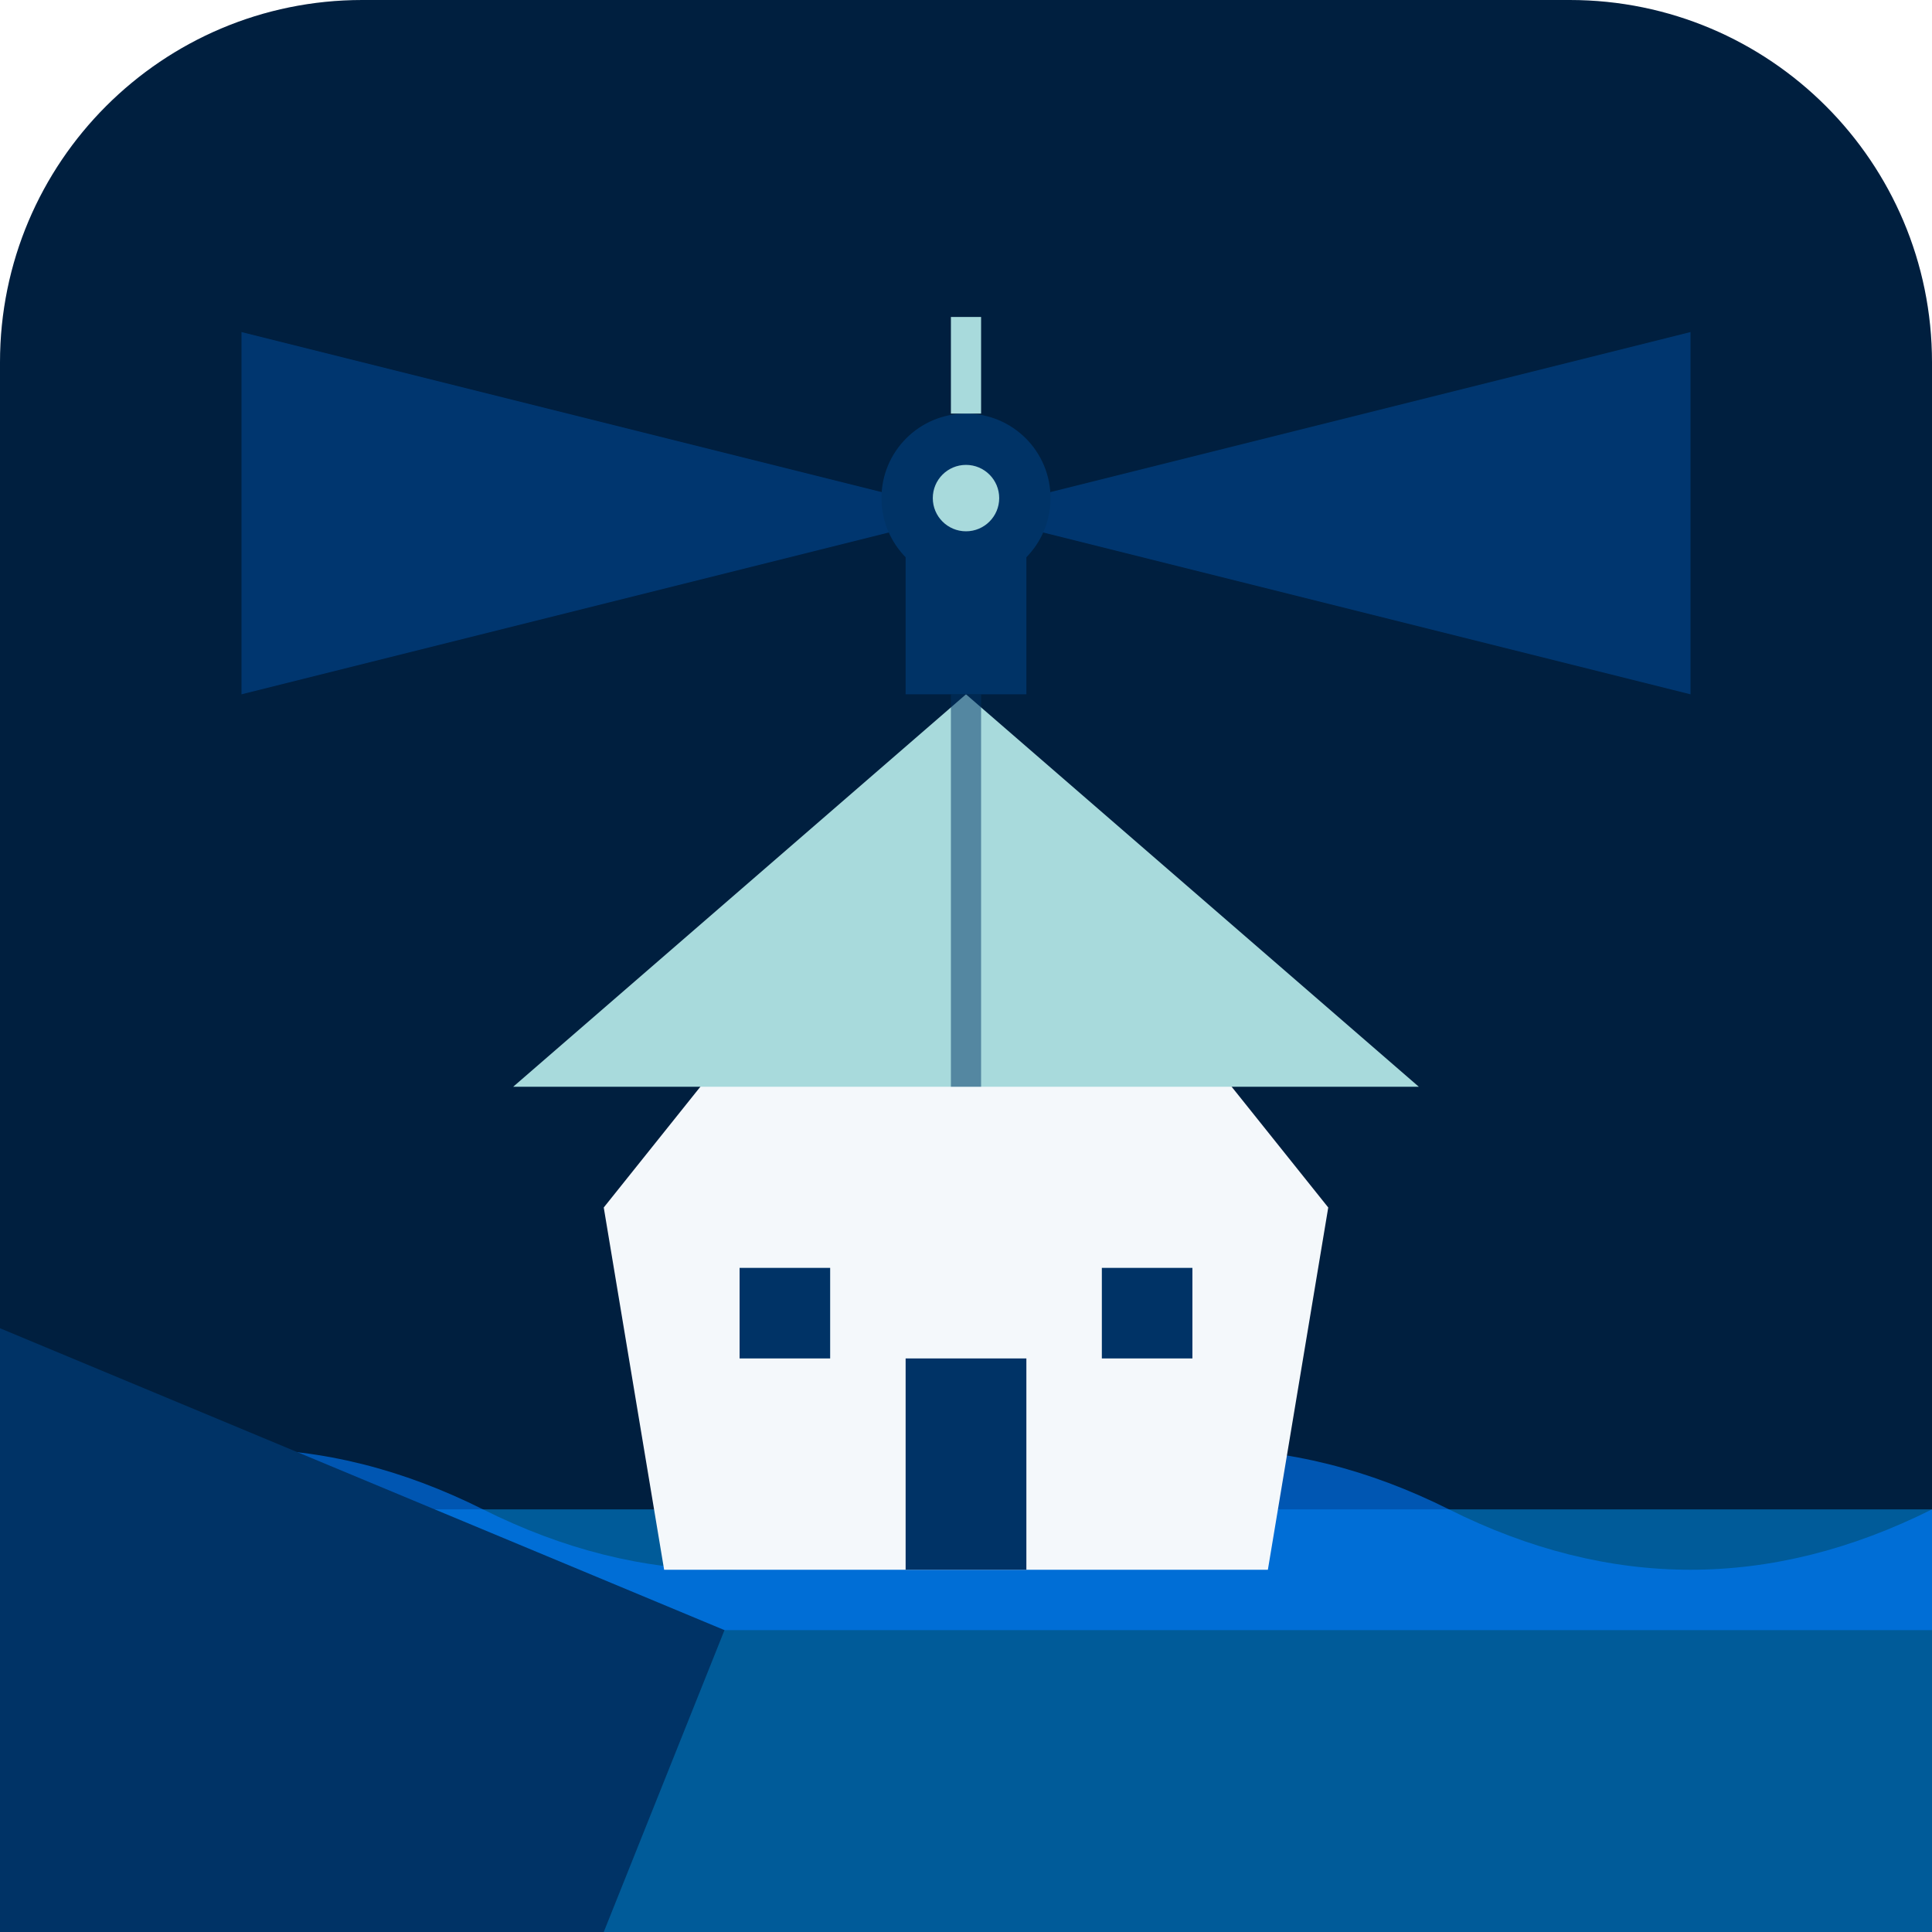
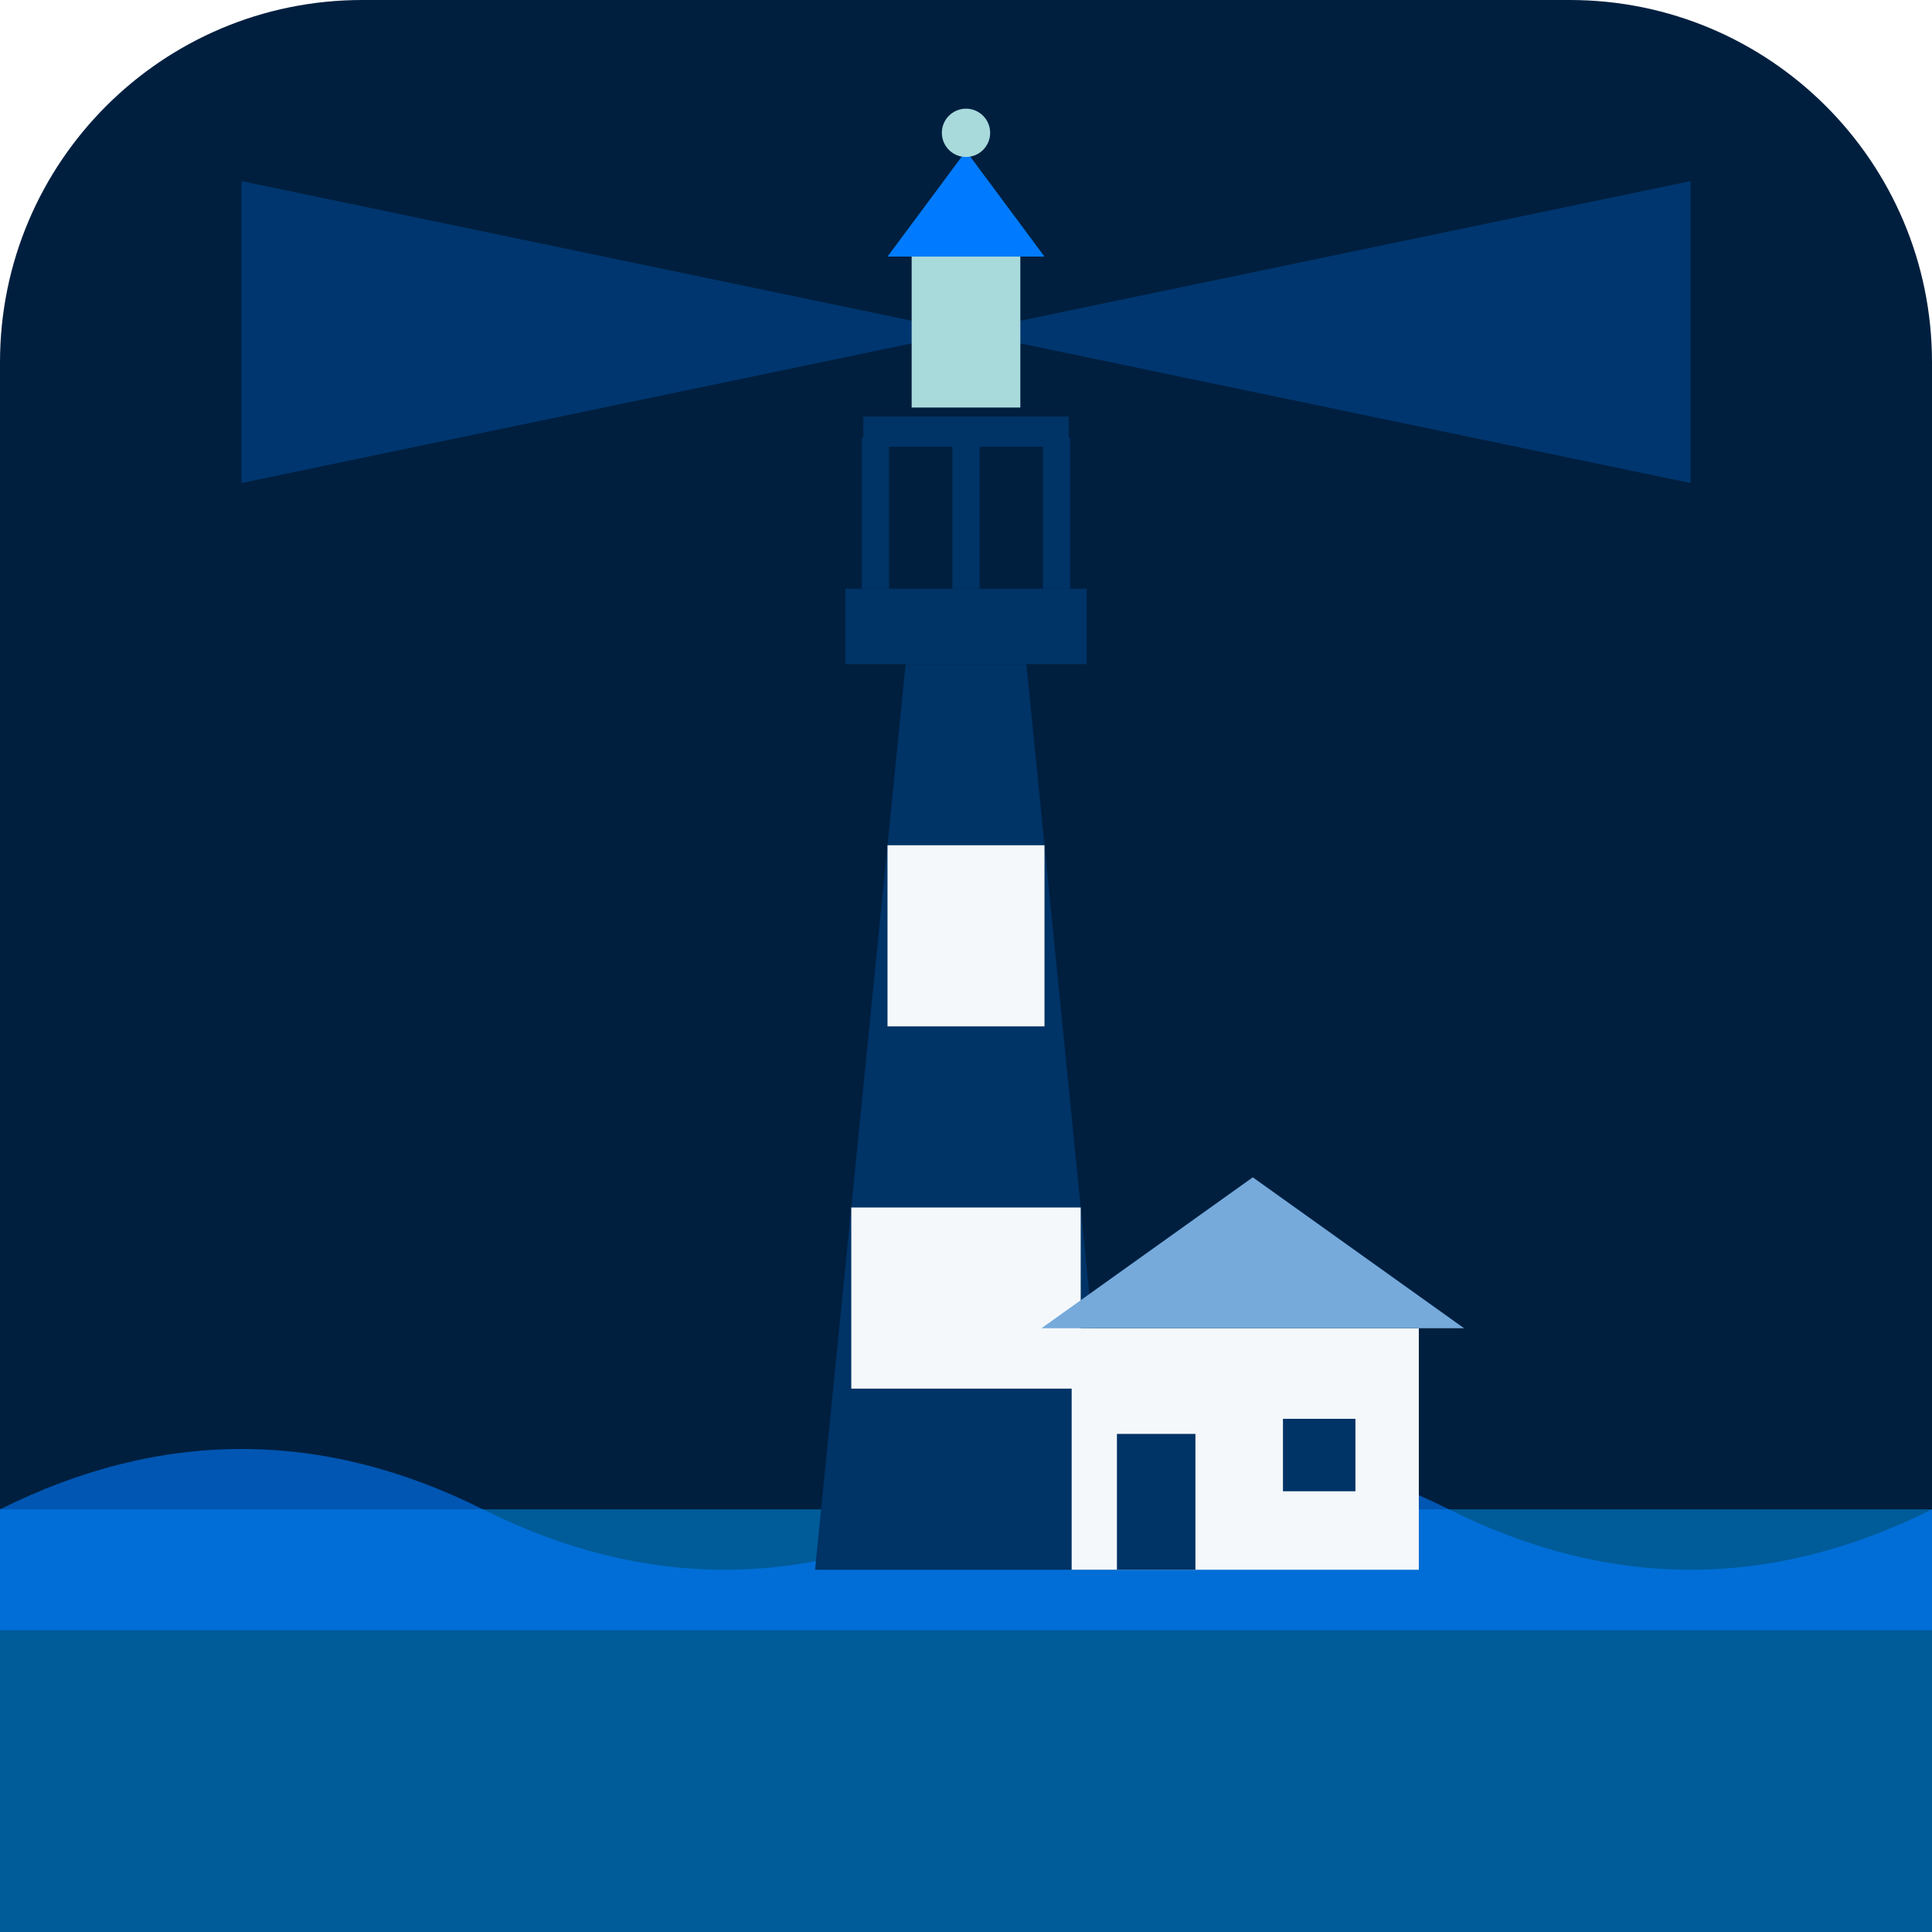
<svg xmlns="http://www.w3.org/2000/svg" viewBox="0 0 64 64">
  <rect width="64" height="64" rx="12" fill="#001F3F" />
-   <polygon points="32,17 8,11 8,23" fill="#007BFF" opacity="0.25" />
-   <polygon points="32,17 56,11 56,23" fill="#007BFF" opacity="0.25" />
+   <polygon points="32,11 8,6 8,16" fill="#007BFF" opacity="0.25" />
+   <polygon points="32,11 56,6 56,16" fill="#007BFF" opacity="0.25" />
  <rect y="50" width="64" height="14" fill="#005B99" />
  <path d="M0,50 Q8,46 16,50 T32,50 T48,50 T64,50 V54 H0 Z" fill="#007BFF" opacity="0.6" />
-   <polygon points="0,64 0,44 24,54 20,64" fill="#003366" />
-   <polygon points="22,52 42,52 44,40 40,35 24,35 20,40" fill="#F4F8FB" />
-   <polygon points="17,36 47,36 32,23" fill="#A8DADC" />
-   <line x1="32" y1="23" x2="32" y2="36" stroke="#003366" stroke-width="1" opacity="0.5" />
-   <rect x="30" y="18" width="4" height="5" fill="#003366" />
-   <circle cx="32" cy="16.5" r="2.8" fill="#003366" />
-   <circle cx="32" cy="16.5" r="1.1" fill="#A8DADC" />
-   <line x1="32" y1="13.7" x2="32" y2="10.5" stroke="#A8DADC" stroke-width="1" />
-   <rect x="30" y="45" width="4" height="7" fill="#003366" />
-   <rect x="24.5" y="42" width="3" height="3" fill="#003366" />
-   <rect x="36.5" y="42" width="3" height="3" fill="#003366" />
+   <polygon points="27,52 37,52 34,22 30,22" fill="#003366" />
+   <rect x="28.2" y="40" width="7.6" height="6" fill="#F4F8FB" />
+   <rect x="29.4" y="28" width="5.2" height="6" fill="#F4F8FB" />
+   <rect x="28" y="19.5" width="8" height="2.5" fill="#003366" />
+   <line x1="29" y1="14.5" x2="29" y2="19.5" stroke="#003366" stroke-width="0.9" />
+   <line x1="32" y1="14.5" x2="32" y2="19.5" stroke="#003366" stroke-width="0.9" />
+   <line x1="35" y1="14.5" x2="35" y2="19.5" stroke="#003366" stroke-width="0.9" />
+   <rect x="28.6" y="13.8" width="6.8" height="1" fill="#003366" />
+   <rect x="30.2" y="8.5" width="3.6" height="5" fill="#A8DADC" />
+   <polygon points="29.4,8.5 34.6,8.5 32,5" fill="#007BFF" />
+   <circle cx="32" cy="4.4" r="0.8" fill="#A8DADC" />
+   <rect x="35.5" y="44" width="11.5" height="8" fill="#F4F8FB" />
+   <polygon points="34.5,44 48.5,44 41.5,39" fill="#75AADB" />
+   <rect x="37" y="47.5" width="2.6" height="4.5" fill="#003366" />
+   <rect x="42.5" y="47" width="2.4" height="2.4" fill="#003366" />
</svg>
